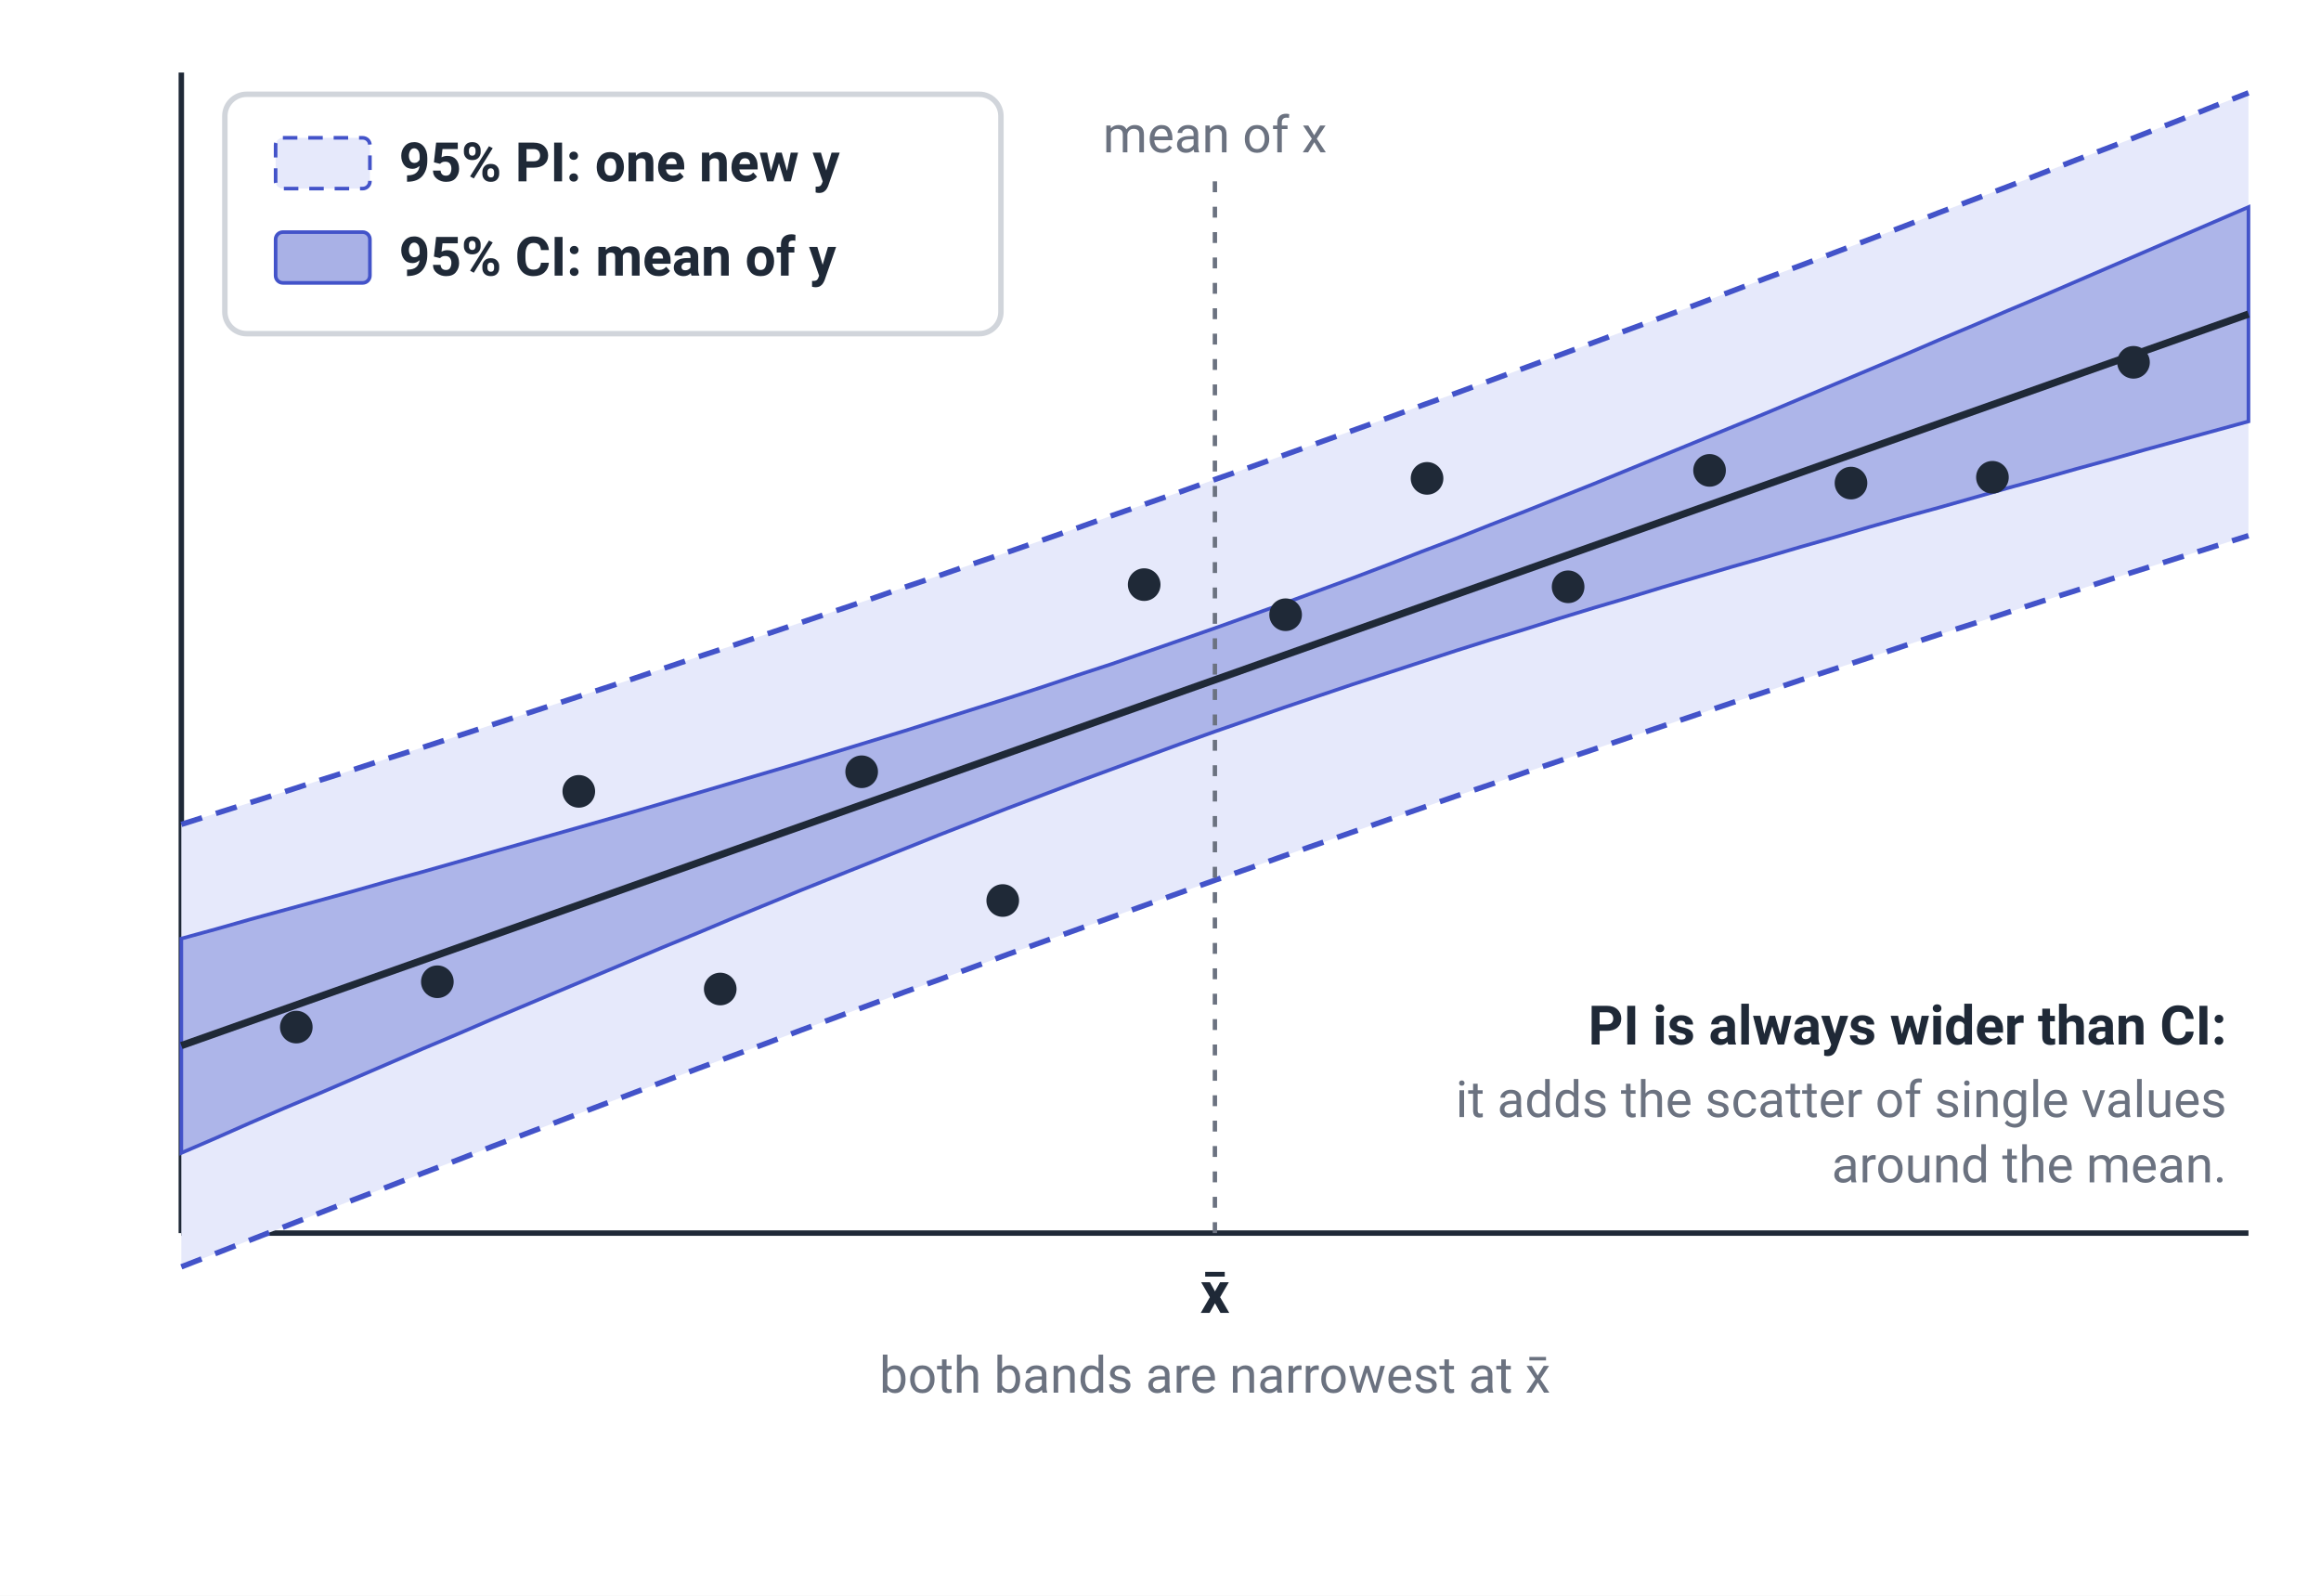
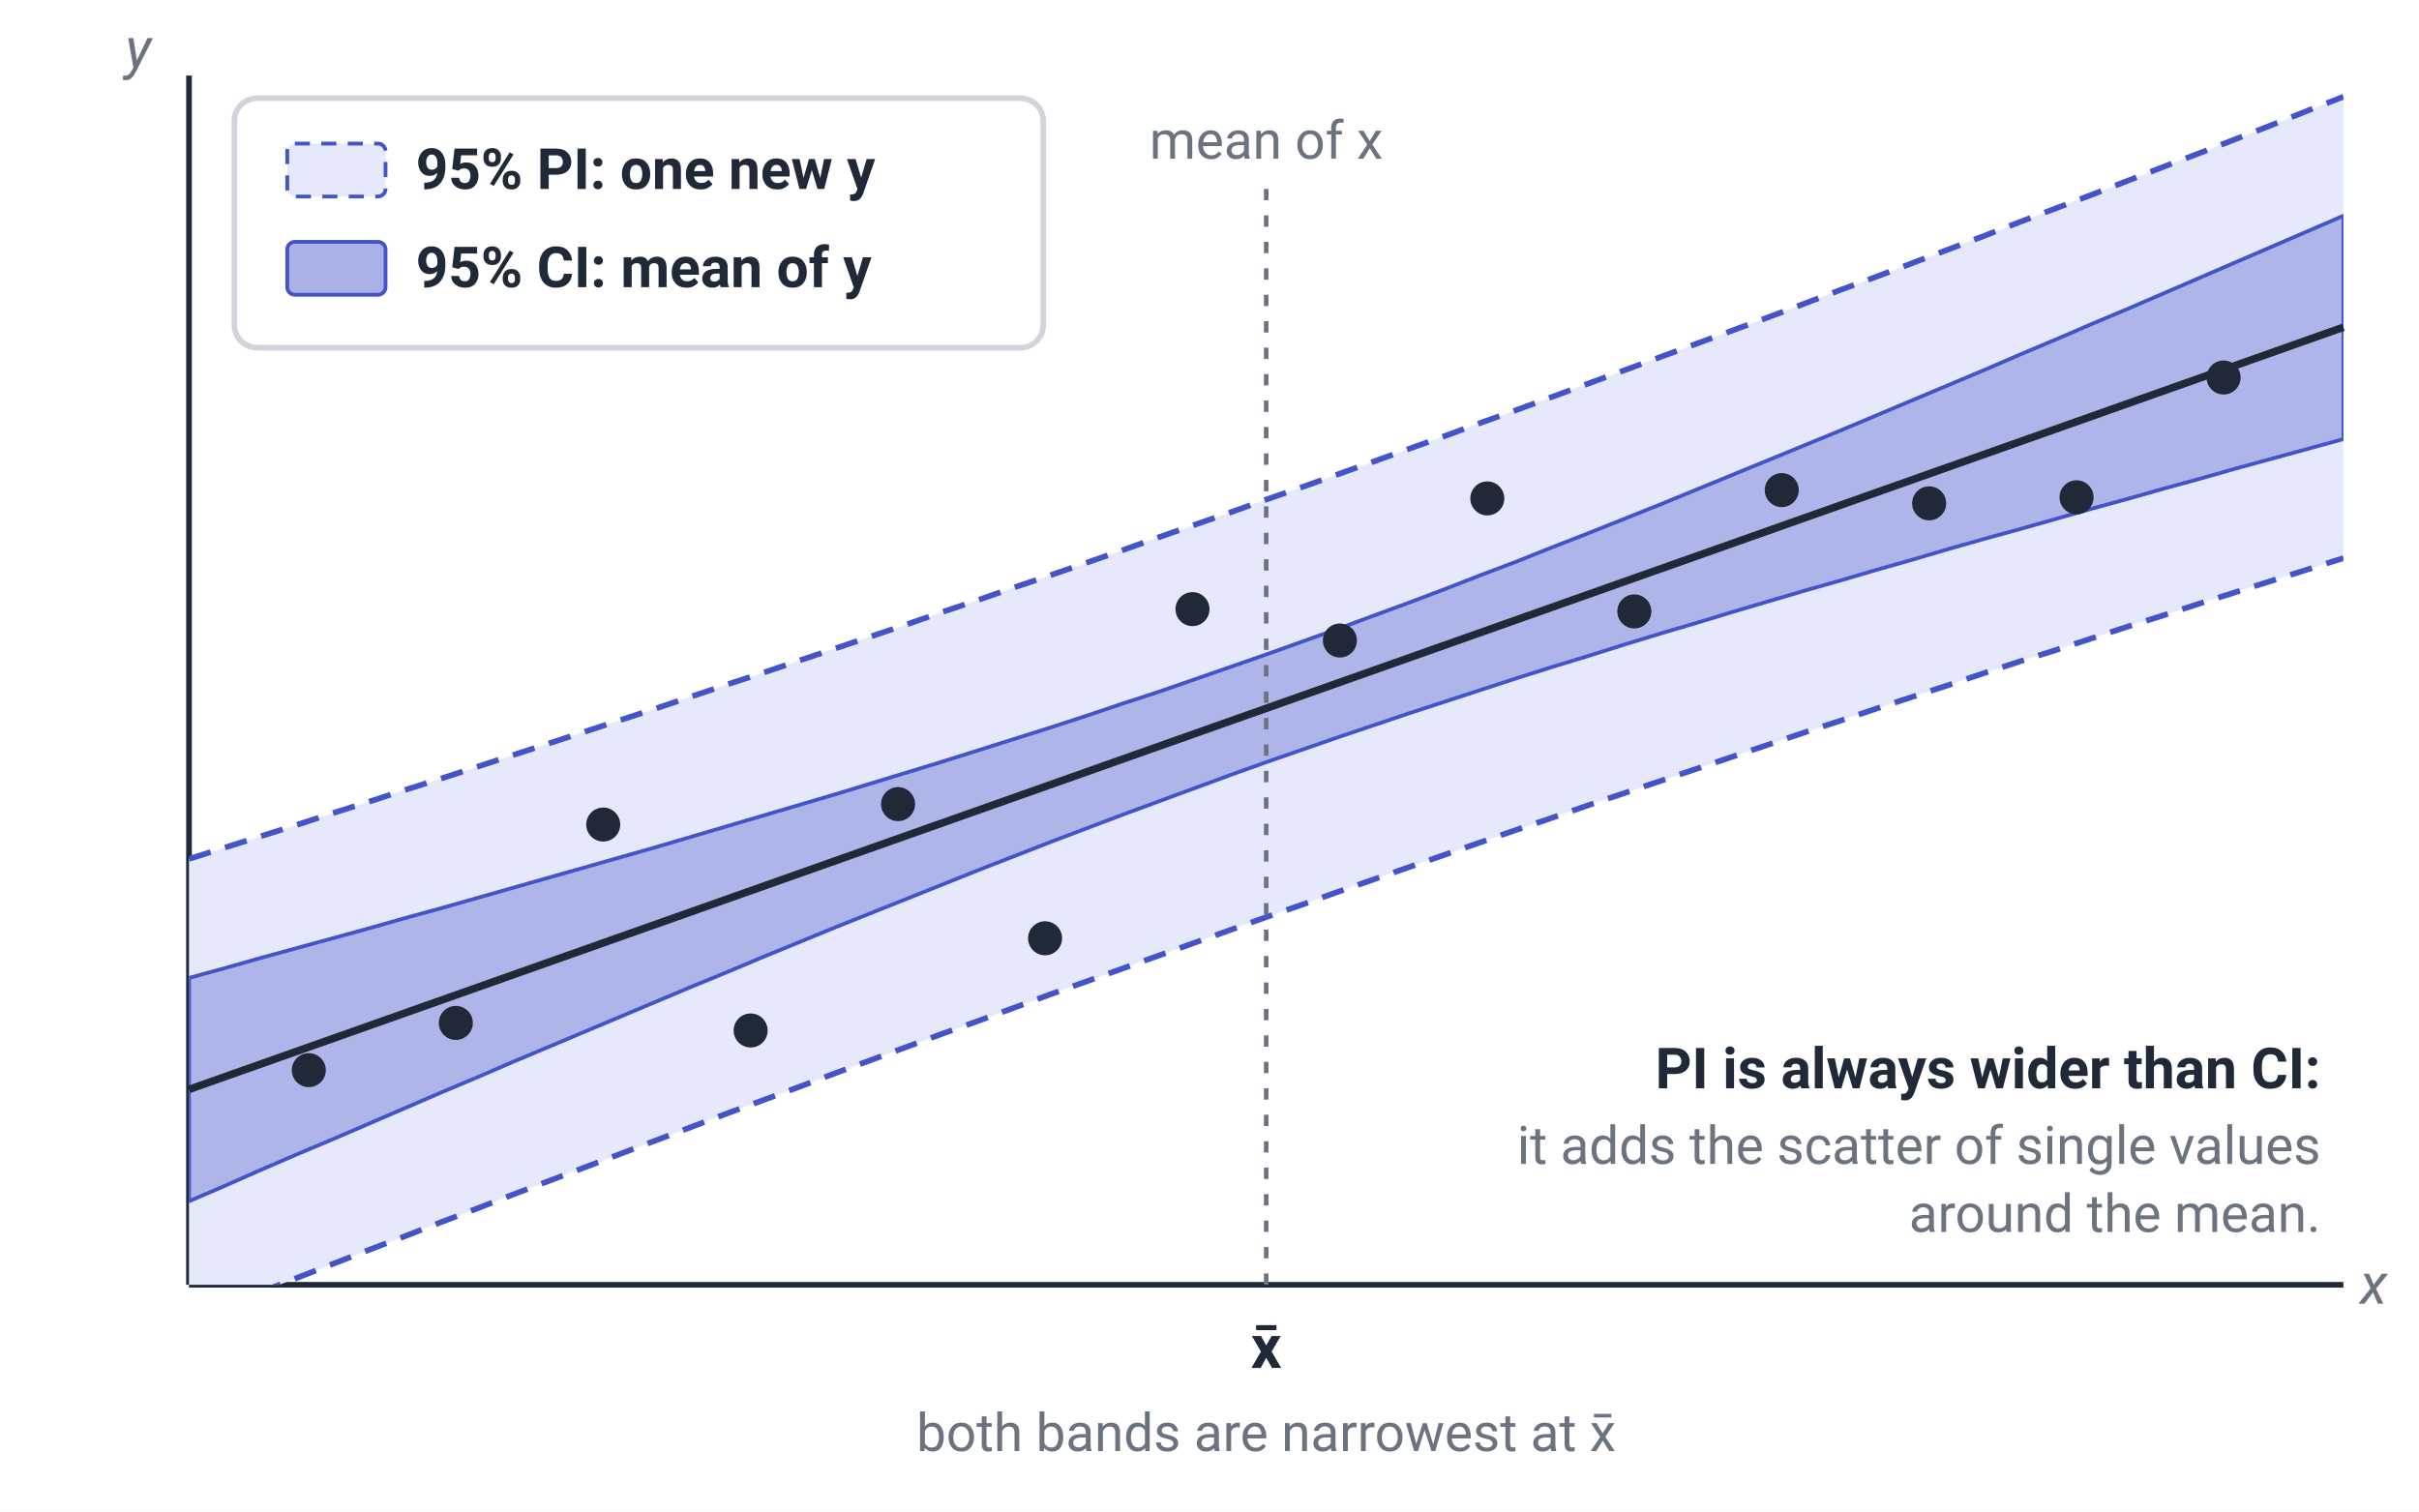
- <svg xmlns="http://www.w3.org/2000/svg" viewBox="0 0 640 440" font-family="system-ui, -apple-system, Segoe UI, Roboto, sans-serif" role="img">
+ <svg xmlns="http://www.w3.org/2000/svg" viewBox="0 0 640 400" font-family="system-ui, -apple-system, Segoe UI, Roboto, sans-serif" role="img">
  <defs>
    <marker id="ah" viewBox="0 0 10 10" refX="9" refY="5" markerWidth="7" markerHeight="7" orient="auto-start-reverse">
      <path d="M0,0 L10,5 L0,10 z" fill="#6b7280" />
    </marker>
+     <clipPath id="plot">
+       <rect x="50" y="20" width="570" height="320" />
+     </clipPath>
  </defs>
-   <rect width="640" height="440" fill="#ffffff" />
+   <rect width="640" height="400" fill="#ffffff" />
  <line x1="50" y1="20" x2="50" y2="340" stroke="#1f2937" stroke-width="1.5" />
  <line x1="50" y1="340" x2="620" y2="340" stroke="#1f2937" stroke-width="1.5" />
-   <path d="M50,227.3 L59.5,224.3 L69,221.3 L78.5,218.3 L88,215.2 L97.5,212.2 L107,209.1 L116.5,206.1 L126,203 L135.5,199.9 L145,196.8 L154.5,193.7 L164,190.6 L173.5,187.5 L183,184.3 L192.5,181.1 L202,178 L211.5,174.8 L221,171.6 L230.5,168.4 L240,165.2 L249.5,161.9 L259,158.7 L268.5,155.4 L278,152.2 L287.5,148.9 L297,145.6 L306.5,142.2 L316,138.9 L325.5,135.6 L335,132.2 L344.5,128.9 L354,125.5 L363.5,122.1 L373,118.7 L382.5,115.3 L392,111.8 L401.5,108.4 L411,104.9 L420.5,101.4 L430,97.9 L439.5,94.4 L449,90.9 L458.5,87.4 L468,83.9 L477.5,80.3 L487,76.7 L496.5,73.2 L506,69.6 L515.5,66 L525,62.4 L534.5,58.7 L544,55.1 L553.5,51.5 L563,47.8 L572.5,44.1 L582,40.5 L591.5,36.8 L601,33.1 L610.5,29.3 L620,25.6 L620,147.7 L610.5,150.7 L601,153.7 L591.5,156.7 L582,159.7 L572.5,162.8 L563,165.8 L553.5,168.9 L544,172 L534.5,175 L525,178.1 L515.5,181.3 L506,184.4 L496.5,187.5 L487,190.7 L477.5,193.8 L468,197 L458.5,200.2 L449,203.4 L439.5,206.6 L430,209.8 L420.5,213 L411,216.3 L401.5,219.5 L392,222.8 L382.5,226.1 L373,229.4 L363.5,232.7 L354,236 L344.5,239.4 L335,242.7 L325.5,246.1 L316,249.5 L306.5,252.9 L297,256.3 L287.5,259.7 L278,263.1 L268.5,266.6 L259,270.1 L249.5,273.5 L240,277 L230.5,280.5 L221,284 L211.5,287.6 L202,291.1 L192.5,294.6 L183,298.2 L173.5,301.8 L164,305.4 L154.5,309 L145,312.6 L135.5,316.2 L126,319.9 L116.5,323.5 L107,327.2 L97.5,330.8 L88,334.5 L78.5,338.2 L69,341.9 L59.5,345.6 L50,349.3 Z" fill="#e6e9fb" stroke="none" stroke-width="0" />
-   <path d="M50,227.3 L59.5,224.3 L69,221.3 L78.5,218.3 L88,215.2 L97.5,212.2 L107,209.1 L116.5,206.1 L126,203 L135.5,199.9 L145,196.8 L154.5,193.7 L164,190.6 L173.5,187.5 L183,184.3 L192.5,181.1 L202,178 L211.5,174.8 L221,171.6 L230.5,168.4 L240,165.2 L249.5,161.9 L259,158.7 L268.5,155.4 L278,152.2 L287.5,148.9 L297,145.6 L306.5,142.2 L316,138.9 L325.5,135.6 L335,132.2 L344.5,128.9 L354,125.5 L363.5,122.1 L373,118.7 L382.5,115.3 L392,111.8 L401.5,108.4 L411,104.9 L420.5,101.4 L430,97.9 L439.5,94.4 L449,90.9 L458.5,87.4 L468,83.9 L477.5,80.3 L487,76.7 L496.5,73.2 L506,69.6 L515.5,66 L525,62.4 L534.5,58.7 L544,55.1 L553.5,51.5 L563,47.8 L572.5,44.1 L582,40.5 L591.5,36.8 L601,33.1 L610.5,29.3 L620,25.6" fill="none" stroke="#4353c9" stroke-width="1.5" stroke-dasharray="6 4" />
-   <path d="M50,349.3 L59.5,345.6 L69,341.9 L78.5,338.2 L88,334.5 L97.5,330.8 L107,327.2 L116.5,323.5 L126,319.9 L135.5,316.2 L145,312.6 L154.5,309 L164,305.4 L173.5,301.8 L183,298.2 L192.5,294.6 L202,291.1 L211.5,287.6 L221,284 L230.5,280.5 L240,277 L249.5,273.5 L259,270.1 L268.5,266.6 L278,263.1 L287.5,259.7 L297,256.3 L306.5,252.9 L316,249.5 L325.5,246.1 L335,242.7 L344.5,239.4 L354,236 L363.5,232.7 L373,229.4 L382.5,226.1 L392,222.8 L401.5,219.5 L411,216.3 L420.5,213 L430,209.8 L439.5,206.6 L449,203.4 L458.5,200.2 L468,197 L477.5,193.8 L487,190.7 L496.5,187.5 L506,184.4 L515.5,181.3 L525,178.1 L534.5,175 L544,172 L553.5,168.9 L563,165.8 L572.5,162.8 L582,159.7 L591.5,156.7 L601,153.7 L610.5,150.7 L620,147.7" fill="none" stroke="#4353c9" stroke-width="1.5" stroke-dasharray="6 4" />
-   <path d="M50,258.8 L59.5,256.2 L69,253.5 L78.5,250.9 L88,248.3 L97.5,245.7 L107,243 L116.5,240.4 L126,237.7 L135.5,235 L145,232.3 L154.5,229.6 L164,226.9 L173.5,224.2 L183,221.4 L192.5,218.6 L202,215.8 L211.5,213 L221,210.2 L230.5,207.3 L240,204.4 L249.5,201.5 L259,198.5 L268.5,195.5 L278,192.5 L287.5,189.4 L297,186.2 L306.5,183.1 L316,179.8 L325.5,176.5 L335,173.2 L344.5,169.8 L354,166.4 L363.5,162.9 L373,159.4 L382.5,155.8 L392,152.1 L401.5,148.5 L411,144.7 L420.5,141 L430,137.2 L439.5,133.4 L449,129.5 L458.5,125.6 L468,121.7 L477.5,117.8 L487,113.9 L496.5,109.9 L506,105.9 L515.5,101.9 L525,97.9 L534.5,93.8 L544,89.8 L553.5,85.7 L563,81.7 L572.5,77.6 L582,73.5 L591.5,69.4 L601,65.3 L610.5,61.2 L620,57.1 L620,116.2 L610.5,118.8 L601,121.4 L591.5,124 L582,126.7 L572.5,129.3 L563,132 L553.5,134.6 L544,137.3 L534.5,140 L525,142.6 L515.5,145.3 L506,148.1 L496.5,150.8 L487,153.6 L477.5,156.3 L468,159.1 L458.5,161.9 L449,164.8 L439.5,167.6 L430,170.5 L420.5,173.5 L411,176.4 L401.5,179.4 L392,182.5 L382.5,185.6 L373,188.7 L363.5,191.9 L354,195.1 L344.5,198.4 L335,201.7 L325.5,205.1 L316,208.6 L306.5,212.1 L297,215.6 L287.5,219.2 L278,222.8 L268.5,226.5 L259,230.2 L249.5,234 L240,237.8 L230.5,241.6 L221,245.4 L211.5,249.3 L202,253.2 L192.5,257.2 L183,261.1 L173.5,265.1 L164,269.1 L154.5,273.1 L145,277.1 L135.5,281.1 L126,285.2 L116.5,289.2 L107,293.3 L97.5,297.4 L88,301.5 L78.5,305.5 L69,309.6 L59.5,313.8 L50,317.9 Z" fill="#4353c9" stroke="#4353c9" stroke-width="1" fill-opacity="0.35" />
+   <g clip-path="url(#plot)">
+     <path d="M50,227.3 L59.5,224.3 L69,221.3 L78.5,218.3 L88,215.2 L97.5,212.2 L107,209.1 L116.5,206.1 L126,203 L135.5,199.9 L145,196.8 L154.5,193.7 L164,190.6 L173.5,187.5 L183,184.3 L192.5,181.1 L202,178 L211.5,174.8 L221,171.6 L230.5,168.4 L240,165.2 L249.5,161.9 L259,158.7 L268.5,155.4 L278,152.2 L287.5,148.9 L297,145.6 L306.5,142.2 L316,138.9 L325.5,135.6 L335,132.2 L344.5,128.9 L354,125.5 L363.5,122.1 L373,118.7 L382.5,115.3 L392,111.8 L401.5,108.4 L411,104.9 L420.5,101.4 L430,97.9 L439.5,94.4 L449,90.9 L458.5,87.4 L468,83.9 L477.5,80.3 L487,76.7 L496.5,73.2 L506,69.6 L515.5,66 L525,62.4 L534.5,58.7 L544,55.1 L553.5,51.5 L563,47.8 L572.5,44.1 L582,40.5 L591.5,36.8 L601,33.1 L610.5,29.3 L620,25.6 L620,147.7 L610.5,150.7 L601,153.7 L591.5,156.7 L582,159.7 L572.5,162.8 L563,165.8 L553.5,168.9 L544,172 L534.5,175 L525,178.1 L515.5,181.3 L506,184.4 L496.5,187.5 L487,190.7 L477.5,193.8 L468,197 L458.5,200.2 L449,203.4 L439.5,206.6 L430,209.8 L420.5,213 L411,216.3 L401.5,219.5 L392,222.8 L382.5,226.1 L373,229.4 L363.5,232.7 L354,236 L344.5,239.4 L335,242.7 L325.5,246.1 L316,249.5 L306.5,252.9 L297,256.3 L287.5,259.7 L278,263.1 L268.5,266.6 L259,270.1 L249.5,273.5 L240,277 L230.5,280.5 L221,284 L211.5,287.6 L202,291.1 L192.5,294.6 L183,298.2 L173.5,301.8 L164,305.4 L154.5,309 L145,312.6 L135.5,316.2 L126,319.9 L116.5,323.5 L107,327.2 L97.5,330.8 L88,334.5 L78.5,338.2 L69,341.9 L59.5,345.6 L50,349.3 Z" fill="#e6e9fb" stroke="none" stroke-width="0" />
+     <path d="M50,227.3 L59.5,224.3 L69,221.3 L78.5,218.3 L88,215.2 L97.5,212.2 L107,209.1 L116.5,206.1 L126,203 L135.5,199.9 L145,196.8 L154.5,193.7 L164,190.6 L173.5,187.5 L183,184.3 L192.5,181.1 L202,178 L211.5,174.8 L221,171.6 L230.5,168.4 L240,165.2 L249.5,161.9 L259,158.7 L268.5,155.4 L278,152.2 L287.5,148.9 L297,145.6 L306.5,142.2 L316,138.9 L325.5,135.6 L335,132.2 L344.5,128.9 L354,125.5 L363.5,122.1 L373,118.7 L382.5,115.3 L392,111.8 L401.5,108.4 L411,104.9 L420.5,101.4 L430,97.9 L439.5,94.4 L449,90.9 L458.5,87.4 L468,83.9 L477.5,80.3 L487,76.7 L496.5,73.2 L506,69.6 L515.5,66 L525,62.4 L534.5,58.7 L544,55.1 L553.5,51.5 L563,47.8 L572.5,44.1 L582,40.5 L591.5,36.8 L601,33.1 L610.5,29.3 L620,25.6" fill="none" stroke="#4353c9" stroke-width="1.5" stroke-dasharray="6 4" />
+     <path d="M50,349.3 L59.5,345.6 L69,341.9 L78.5,338.2 L88,334.5 L97.5,330.8 L107,327.2 L116.5,323.5 L126,319.9 L135.5,316.2 L145,312.6 L154.5,309 L164,305.4 L173.5,301.8 L183,298.2 L192.5,294.6 L202,291.1 L211.5,287.6 L221,284 L230.5,280.5 L240,277 L249.5,273.5 L259,270.1 L268.5,266.6 L278,263.1 L287.5,259.7 L297,256.3 L306.5,252.9 L316,249.5 L325.5,246.1 L335,242.7 L344.5,239.4 L354,236 L363.5,232.7 L373,229.4 L382.5,226.1 L392,222.8 L401.5,219.5 L411,216.3 L420.5,213 L430,209.8 L439.5,206.6 L449,203.4 L458.5,200.2 L468,197 L477.5,193.8 L487,190.7 L496.5,187.5 L506,184.4 L515.5,181.3 L525,178.1 L534.5,175 L544,172 L553.5,168.9 L563,165.8 L572.5,162.8 L582,159.7 L591.5,156.7 L601,153.7 L610.5,150.7 L620,147.7" fill="none" stroke="#4353c9" stroke-width="1.5" stroke-dasharray="6 4" />
+     <path d="M50,258.8 L59.5,256.2 L69,253.5 L78.5,250.9 L88,248.3 L97.5,245.7 L107,243 L116.5,240.4 L126,237.7 L135.5,235 L145,232.3 L154.5,229.6 L164,226.9 L173.5,224.2 L183,221.4 L192.5,218.6 L202,215.8 L211.5,213 L221,210.2 L230.5,207.3 L240,204.4 L249.5,201.5 L259,198.5 L268.5,195.5 L278,192.5 L287.5,189.4 L297,186.2 L306.5,183.1 L316,179.8 L325.5,176.5 L335,173.2 L344.5,169.8 L354,166.4 L363.5,162.9 L373,159.4 L382.5,155.8 L392,152.1 L401.5,148.5 L411,144.7 L420.5,141 L430,137.2 L439.5,133.4 L449,129.5 L458.5,125.6 L468,121.7 L477.5,117.8 L487,113.9 L496.5,109.9 L506,105.9 L515.5,101.9 L525,97.9 L534.5,93.8 L544,89.8 L553.5,85.7 L563,81.7 L572.5,77.6 L582,73.5 L591.5,69.4 L601,65.3 L610.5,61.2 L620,57.1 L620,116.2 L610.5,118.8 L601,121.4 L591.5,124 L582,126.7 L572.5,129.3 L563,132 L553.5,134.6 L544,137.3 L534.5,140 L525,142.6 L515.5,145.3 L506,148.1 L496.5,150.8 L487,153.6 L477.5,156.3 L468,159.1 L458.5,161.9 L449,164.8 L439.5,167.6 L430,170.5 L420.5,173.5 L411,176.4 L401.5,179.4 L392,182.5 L382.5,185.6 L373,188.7 L363.5,191.9 L354,195.1 L344.5,198.4 L335,201.7 L325.5,205.1 L316,208.6 L306.5,212.1 L297,215.6 L287.5,219.2 L278,222.8 L268.5,226.5 L259,230.2 L249.5,234 L240,237.8 L230.5,241.6 L221,245.4 L211.5,249.3 L202,253.2 L192.5,257.2 L183,261.1 L173.5,265.1 L164,269.1 L154.5,273.1 L145,277.1 L135.5,281.1 L126,285.2 L116.5,289.2 L107,293.3 L97.5,297.4 L88,301.5 L78.5,305.5 L69,309.6 L59.5,313.8 L50,317.9 Z" fill="#4353c9" stroke="#4353c9" stroke-width="1" fill-opacity="0.35" />
+   </g>
  <line x1="50" y1="288.3" x2="620" y2="86.6" stroke="#1f2937" stroke-width="2" />
  <circle cx="81.7" cy="283.2" r="4.5" fill="#1f2937" stroke="none" stroke-width="1.5" />
  <circle cx="120.6" cy="270.7" r="4.5" fill="#1f2937" stroke="none" stroke-width="1.5" />
  <circle cx="159.6" cy="218.2" r="4.5" fill="#1f2937" stroke="none" stroke-width="1.5" />
  <circle cx="198.6" cy="272.7" r="4.5" fill="#1f2937" stroke="none" stroke-width="1.5" />
  <circle cx="237.6" cy="212.8" r="4.5" fill="#1f2937" stroke="none" stroke-width="1.5" />
  <circle cx="276.5" cy="248.3" r="4.5" fill="#1f2937" stroke="none" stroke-width="1.5" />
  <circle cx="315.5" cy="161.2" r="4.5" fill="#1f2937" stroke="none" stroke-width="1.5" />
  <circle cx="354.5" cy="169.5" r="4.5" fill="#1f2937" stroke="none" stroke-width="1.5" />
  <circle cx="393.5" cy="131.9" r="4.5" fill="#1f2937" stroke="none" stroke-width="1.5" />
  <circle cx="432.4" cy="161.8" r="4.5" fill="#1f2937" stroke="none" stroke-width="1.5" />
  <circle cx="471.4" cy="129.7" r="4.5" fill="#1f2937" stroke="none" stroke-width="1.5" />
  <circle cx="510.4" cy="133.2" r="4.5" fill="#1f2937" stroke="none" stroke-width="1.5" />
  <circle cx="549.4" cy="131.6" r="4.5" fill="#1f2937" stroke="none" stroke-width="1.5" />
  <circle cx="588.3" cy="99.9" r="4.5" fill="#1f2937" stroke="none" stroke-width="1.5" />
  <line x1="335" y1="50" x2="335" y2="340" stroke="#6b7280" stroke-width="1.2" stroke-dasharray="3 4" />
  <text x="335" y="362" font-size="16" text-anchor="middle" fill="#1f2937" font-weight="700">x̄</text>
  <text x="335" y="384" font-size="14" text-anchor="middle" fill="#6b7280">both bands are narrowest at x̄</text>
+   <text x="40" y="18" font-size="15" text-anchor="end" fill="#6b7280" font-style="italic">y</text>
+   <text x="628" y="345" font-size="15" text-anchor="middle" fill="#6b7280" font-style="italic">x</text>
  <text x="335" y="42" font-size="14" text-anchor="middle" fill="#6b7280">mean of x</text>
  <rect x="62" y="26" width="214" height="66" rx="6" fill="#ffffff" stroke="#d1d5db" stroke-width="1.5" />
  <rect x="76" y="38" width="26" height="14" rx="2" fill="#e6e9fb" stroke="#4353c9" stroke-width="1" stroke-dasharray="4 3" />
  <text x="110" y="50" font-size="15" text-anchor="start" fill="#1f2937" font-weight="600">95% PI: one new y</text>
  <rect x="76" y="64" width="26" height="14" rx="2" fill="#a9b1e6" stroke="#4353c9" stroke-width="1" />
  <text x="110" y="76" font-size="15" text-anchor="start" fill="#1f2937" font-weight="600">95% CI: mean of y</text>
  <text x="614" y="288" font-size="15" text-anchor="end" fill="#1f2937" font-weight="600">PI is always wider than CI:</text>
  <text x="614" y="308" font-size="14" text-anchor="end" fill="#6b7280">it adds the scatter of single values</text>
  <text x="614" y="326" font-size="14" text-anchor="end" fill="#6b7280">around the mean.</text>
</svg>
